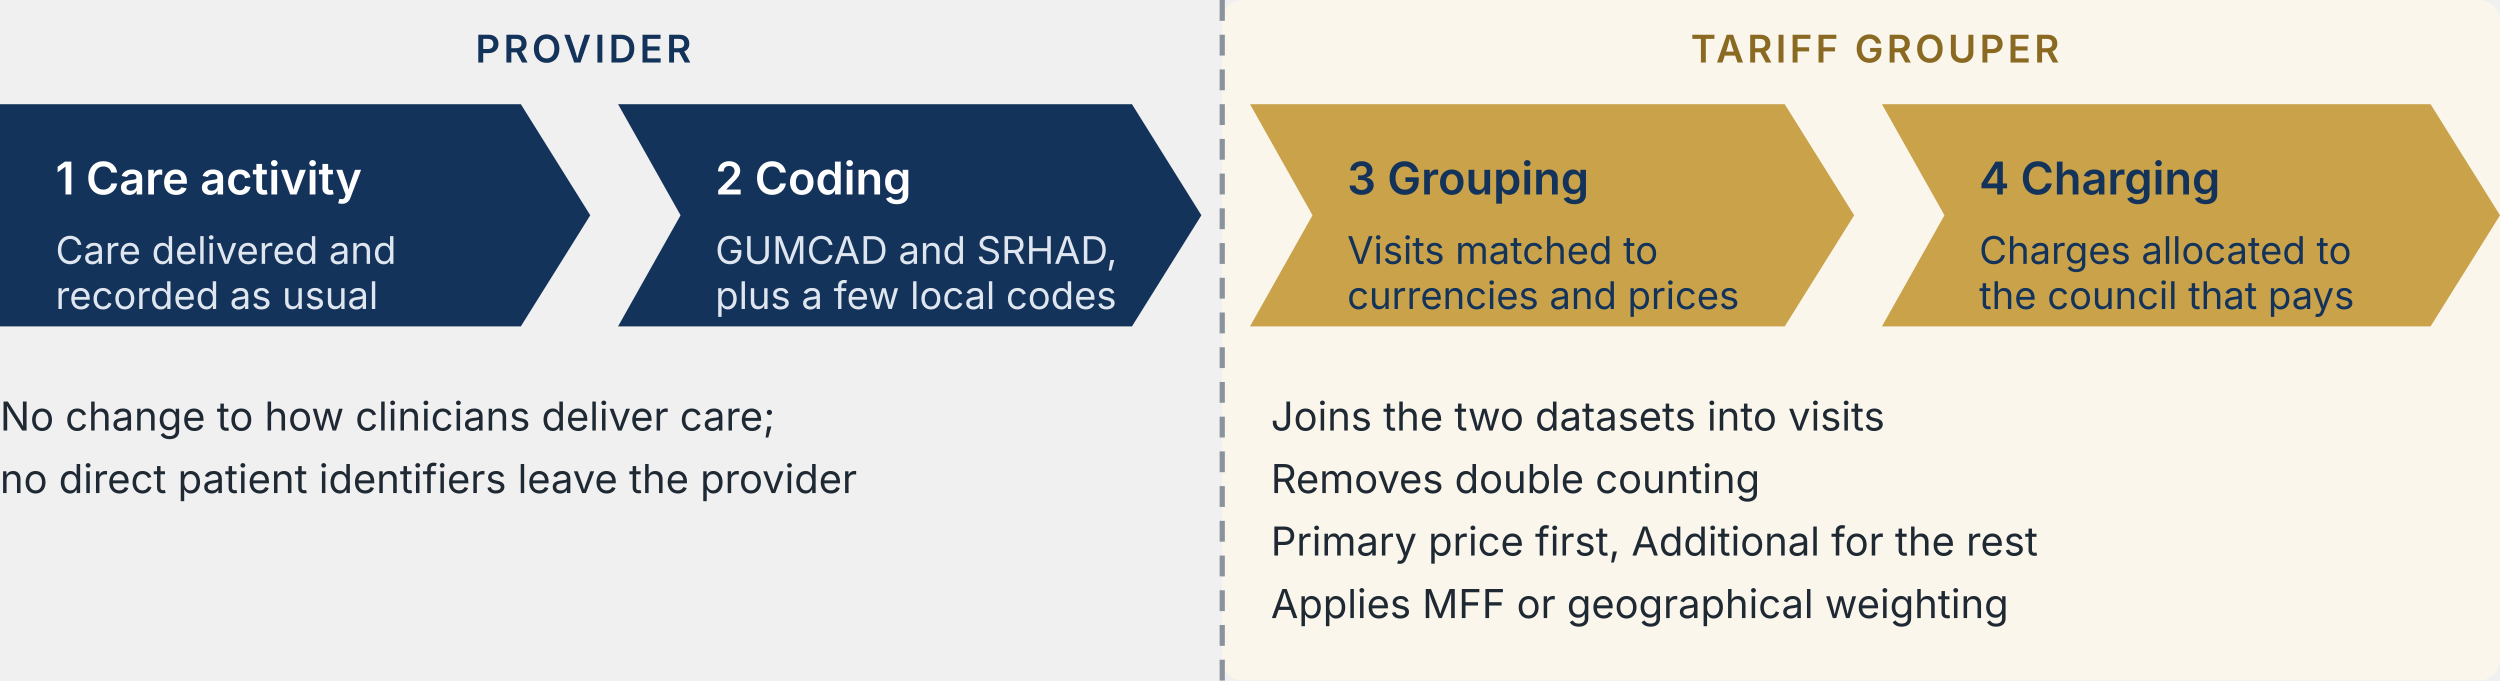
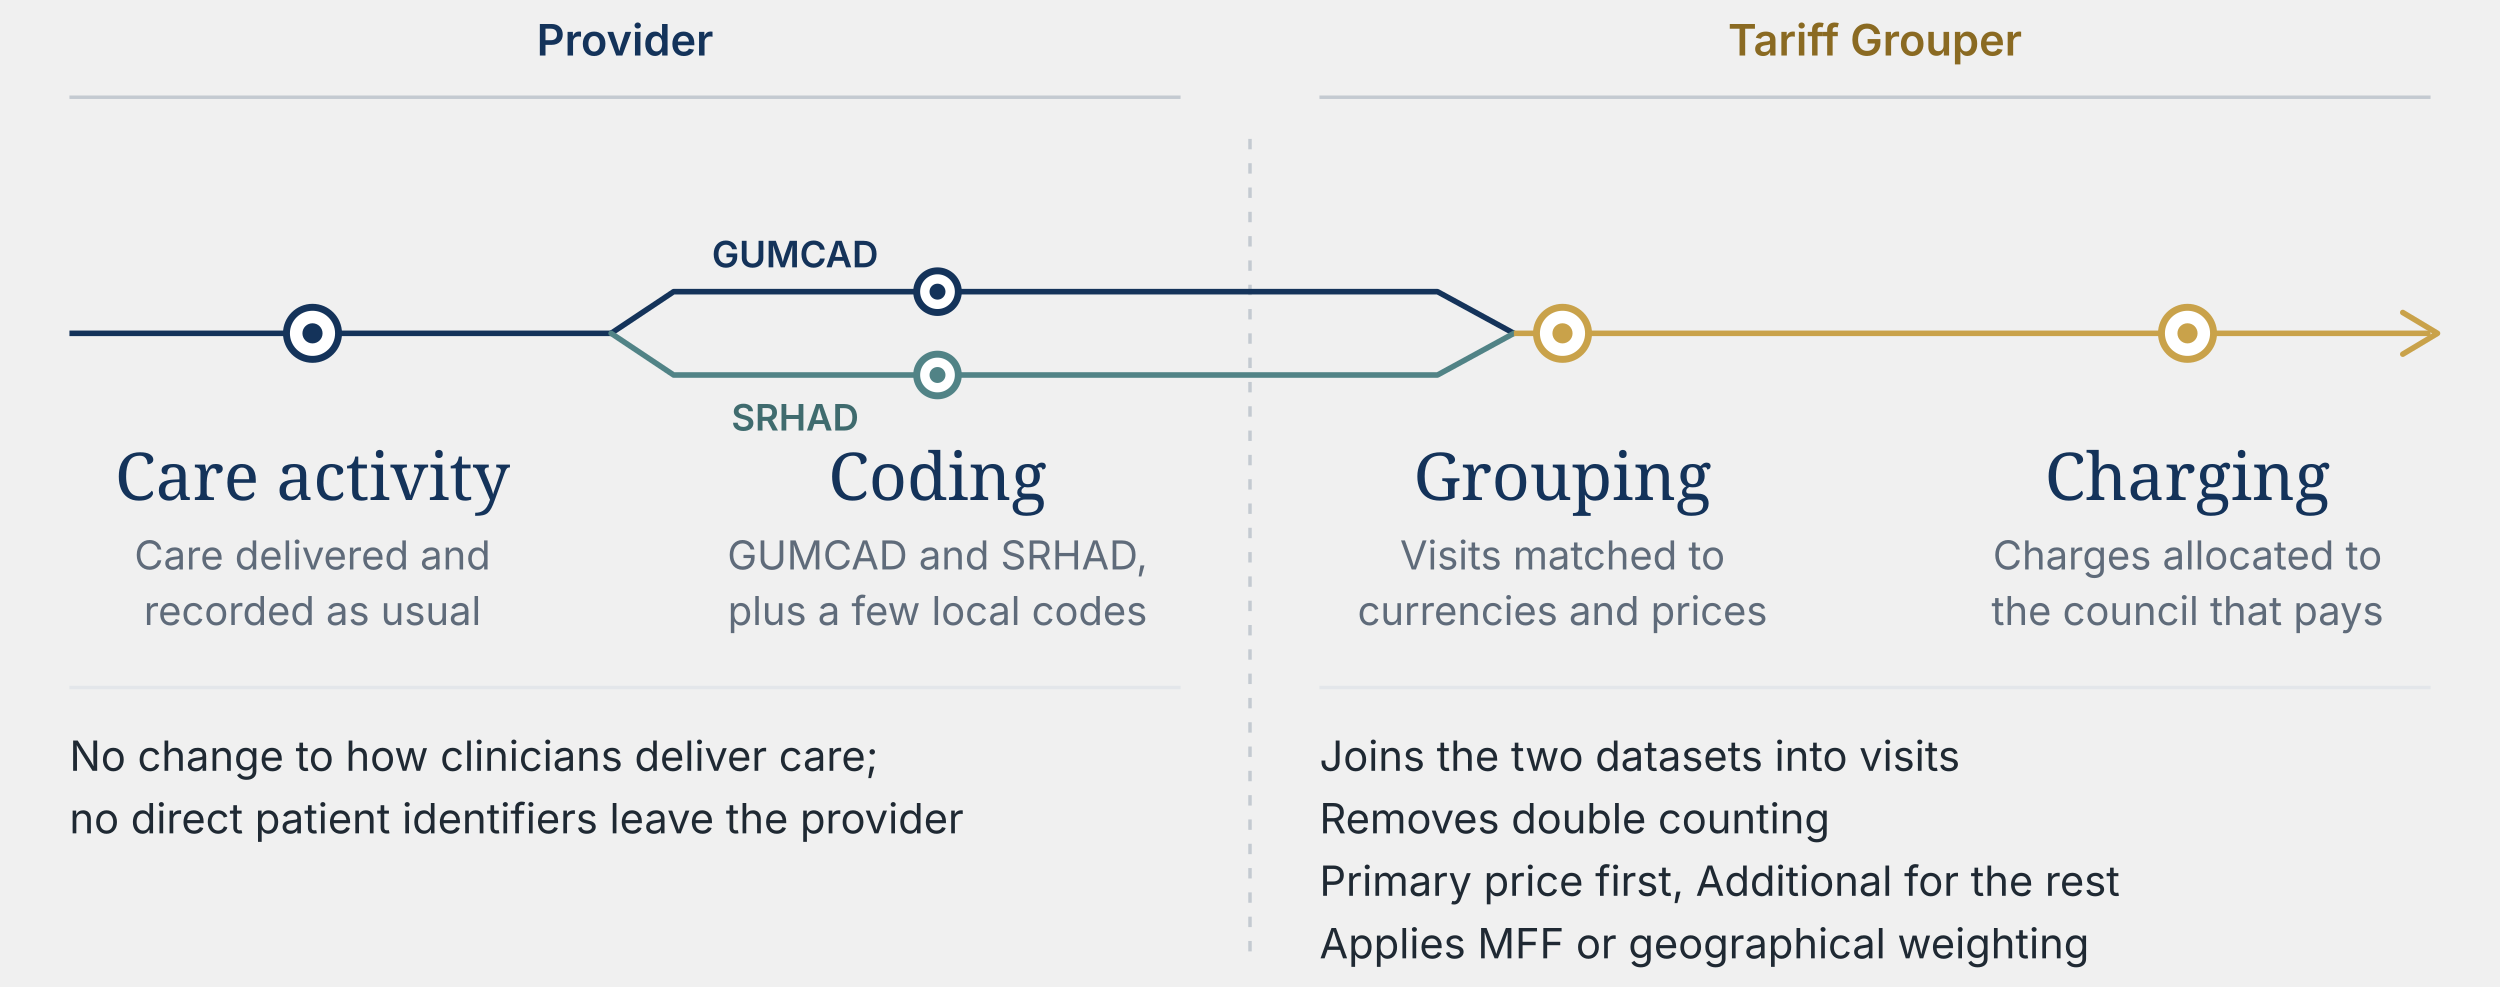
- <svg xmlns="http://www.w3.org/2000/svg" viewBox="0 0 720 196" font-family="Inter, -apple-system, Segoe UI, Roboto, sans-serif">
-   <rect x="352" y="0" width="368" height="196" rx="6" fill="#faf6ec" />
-   <line x1="352" y1="0" x2="352" y2="196" stroke="#8a929c" stroke-width="1.5" stroke-dasharray="6 4" />
-   <text x="168" y="18" font-size="11" fill="#14335a" text-anchor="middle" font-weight="600" letter-spacing="1">PROVIDER</text>
-   <text x="540" y="18" font-size="11" fill="#8a6a22" text-anchor="middle" font-weight="600" letter-spacing="1">TARIFF GROUPER</text>
-   <path d="M0,30 L150,30 L170,62 L150,94 L0,94 Z" fill="#14335a" />
-   <text x="16" y="56" font-size="13" fill="#fff" font-weight="600">1  Care activity</text>
-   <text x="16" y="76" font-size="11" fill="#dfe6ef">Care delivered and</text>
-   <text x="16" y="89" font-size="11" fill="#dfe6ef">recorded as usual</text>
-   <path d="M178,30 L326,30 L346,62 L326,94 L178,94 L196,62 Z" fill="#14335a" />
-   <text x="206" y="56" font-size="13" fill="#fff" font-weight="600">2  Coding</text>
-   <text x="206" y="76" font-size="11" fill="#dfe6ef">GUMCAD and SRHAD,</text>
-   <text x="206" y="89" font-size="11" fill="#dfe6ef">plus a few local codes</text>
-   <path d="M360,30 L514,30 L534,62 L514,94 L360,94 L378,62 Z" fill="#c9a24a" />
-   <text x="388" y="56" font-size="13" fill="#14335a" font-weight="600">3  Grouping</text>
-   <text x="388" y="76" font-size="11" fill="#14335a">Visits matched to</text>
-   <text x="388" y="89" font-size="11" fill="#14335a">currencies and prices</text>
-   <path d="M542,30 L700,30 L720,62 L700,94 L542,94 L560,62 Z" fill="#c9a24a" />
-   <text x="570" y="56" font-size="13" fill="#14335a" font-weight="600">4  Charging</text>
-   <text x="570" y="76" font-size="11" fill="#14335a">Charges allocated to</text>
-   <text x="570" y="89" font-size="11" fill="#14335a">the council that pays</text>
-   <text x="0" y="124" font-size="11.5" fill="#1f2933">No change to how clinicians deliver care;</text>
-   <text x="0" y="142" font-size="11.5" fill="#1f2933">no direct patient identifiers leave the provider</text>
-   <text x="366" y="124" font-size="11.5" fill="#1f2933">Joins the two datasets into visits</text>
-   <text x="366" y="142" font-size="11.5" fill="#1f2933">Removes double counting</text>
-   <text x="366" y="160" font-size="11.5" fill="#1f2933">Primary price first, Additional for the rest</text>
-   <text x="366" y="178" font-size="11.5" fill="#1f2933">Applies MFF or geographical weighting</text>
+ <svg xmlns="http://www.w3.org/2000/svg" class="cs-fig-wide" viewBox="0 0 720 284" role="img" aria-label="Four steps from care to charging. The provider delivers and records care as usual and codes it in two returns, GUMCAD and SRHAD, plus a few local codes. The Tariff Grouper joins the two datasets into visits, matches them to currencies and prices, and allocates each charge to the council that pays.">
+   <text x="180.0" y="16.0" font-family="Inter, -apple-system, 'Segoe UI', Roboto, sans-serif" font-size="12.5" text-anchor="middle" font-weight="600" style="fill:var(--g-navy,#14335a)">Provider</text>
+   <text x="540.0" y="16.0" font-family="Inter, -apple-system, 'Segoe UI', Roboto, sans-serif" font-size="12.5" text-anchor="middle" font-weight="600" style="fill:var(--g-gold-text,#8a6a22)">Tariff Grouper</text>
+   <line x1="20.0" y1="28.0" x2="340.0" y2="28.0" style="fill:none;stroke:var(--g-hair,#c4cad1);stroke-width:1" />
+   <line x1="380.0" y1="28.0" x2="700.0" y2="28.0" style="fill:none;stroke:var(--g-hair,#c4cad1);stroke-width:1" />
+   <line x1="360.0" y1="40.0" x2="360.0" y2="274.0" style="fill:none;stroke:var(--g-hair,#c4cad1);stroke-width:1;stroke-dasharray:3 4" />
+   <line x1="20.0" y1="96.0" x2="176.0" y2="96.0" style="fill:none;stroke:var(--g-navy,#14335a);stroke-width:1.6" />
+   <path d="M176 96 L194 84 L414 84 L436 96" style="fill:none;stroke:var(--g-navy,#14335a);stroke-width:1.6;stroke-linecap:round;stroke-linejoin:round" />
+   <path d="M176 96 L194 108 L414 108 L436 96" style="fill:none;stroke:var(--g-teal,#518386);stroke-width:1.6;stroke-linecap:round;stroke-linejoin:round" />
+   <line x1="436.0" y1="96.0" x2="700.0" y2="96.0" style="fill:none;stroke:var(--g-gold,#c9a24a);stroke-width:1.6" />
+   <path d="M692 90 L702 96 L692 102" style="fill:none;stroke:var(--g-gold,#c9a24a);stroke-width:1.6;stroke-linecap:round;stroke-linejoin:round" />
+   <text x="229.0" y="77.0" font-family="Inter, -apple-system, 'Segoe UI', Roboto, sans-serif" font-size="10.5" text-anchor="middle" font-weight="600" style="fill:var(--g-navy,#14335a)">GUMCAD</text>
+   <text x="229.0" y="124.0" font-family="Inter, -apple-system, 'Segoe UI', Roboto, sans-serif" font-size="10.5" text-anchor="middle" font-weight="600" style="fill:var(--g-teal-text,#3f6b6e)">SRHAD</text>
+   <circle cx="90.0" cy="96.0" r="7.5" style="fill:var(--pa-surface,#ffffff);stroke:var(--g-navy,#14335a);stroke-width:2" />
+   <circle cx="90.0" cy="96.0" r="2.9" style="fill:var(--g-navy,#14335a)" />
+   <circle cx="270.0" cy="84.0" r="6" style="fill:var(--pa-surface,#ffffff);stroke:var(--g-navy,#14335a);stroke-width:2" />
+   <circle cx="270.0" cy="84.0" r="2.3" style="fill:var(--g-navy,#14335a)" />
+   <circle cx="270.0" cy="108.0" r="6" style="fill:var(--pa-surface,#ffffff);stroke:var(--g-teal,#518386);stroke-width:2" />
+   <circle cx="270.0" cy="108.0" r="2.3" style="fill:var(--g-teal,#518386)" />
+   <circle cx="450.0" cy="96.0" r="7.5" style="fill:var(--pa-surface,#ffffff);stroke:var(--g-gold,#c9a24a);stroke-width:2" />
+   <circle cx="450.0" cy="96.0" r="2.9" style="fill:var(--g-gold,#c9a24a)" />
+   <circle cx="630.0" cy="96.0" r="7.5" style="fill:var(--pa-surface,#ffffff);stroke:var(--g-gold,#c9a24a);stroke-width:2" />
+   <circle cx="630.0" cy="96.0" r="2.9" style="fill:var(--g-gold,#c9a24a)" />
+   <text x="90.0" y="144.0" font-family="'Playfair Display', Georgia, serif" font-size="19" text-anchor="middle" style="fill:var(--g-navy,#14335a)">Care activity</text>
+   <text x="90.0" y="164.0" font-family="Inter, -apple-system, 'Segoe UI', Roboto, sans-serif" font-size="11.5" text-anchor="middle" style="fill:var(--g-muted,#5f6b7a)">Care delivered and</text>
+   <text x="90.0" y="180.0" font-family="Inter, -apple-system, 'Segoe UI', Roboto, sans-serif" font-size="11.5" text-anchor="middle" style="fill:var(--g-muted,#5f6b7a)">recorded as usual</text>
+   <text x="270.0" y="144.0" font-family="'Playfair Display', Georgia, serif" font-size="19" text-anchor="middle" style="fill:var(--g-navy,#14335a)">Coding</text>
+   <text x="270.0" y="164.0" font-family="Inter, -apple-system, 'Segoe UI', Roboto, sans-serif" font-size="11.5" text-anchor="middle" style="fill:var(--g-muted,#5f6b7a)">GUMCAD and SRHAD,</text>
+   <text x="270.0" y="180.0" font-family="Inter, -apple-system, 'Segoe UI', Roboto, sans-serif" font-size="11.5" text-anchor="middle" style="fill:var(--g-muted,#5f6b7a)">plus a few local codes</text>
+   <text x="450.0" y="144.0" font-family="'Playfair Display', Georgia, serif" font-size="19" text-anchor="middle" style="fill:var(--g-navy,#14335a)">Grouping</text>
+   <text x="450.0" y="164.0" font-family="Inter, -apple-system, 'Segoe UI', Roboto, sans-serif" font-size="11.5" text-anchor="middle" style="fill:var(--g-muted,#5f6b7a)">Visits matched to</text>
+   <text x="450.0" y="180.0" font-family="Inter, -apple-system, 'Segoe UI', Roboto, sans-serif" font-size="11.5" text-anchor="middle" style="fill:var(--g-muted,#5f6b7a)">currencies and prices</text>
+   <text x="630.0" y="144.0" font-family="'Playfair Display', Georgia, serif" font-size="19" text-anchor="middle" style="fill:var(--g-navy,#14335a)">Charging</text>
+   <text x="630.0" y="164.0" font-family="Inter, -apple-system, 'Segoe UI', Roboto, sans-serif" font-size="11.5" text-anchor="middle" style="fill:var(--g-muted,#5f6b7a)">Charges allocated to</text>
+   <text x="630.0" y="180.0" font-family="Inter, -apple-system, 'Segoe UI', Roboto, sans-serif" font-size="11.5" text-anchor="middle" style="fill:var(--g-muted,#5f6b7a)">the council that pays</text>
+   <line x1="20.0" y1="198.0" x2="340.0" y2="198.0" style="fill:none;stroke:var(--g-hair-soft,#e3e6ea);stroke-width:1" />
+   <line x1="380.0" y1="198.0" x2="700.0" y2="198.0" style="fill:none;stroke:var(--g-hair-soft,#e3e6ea);stroke-width:1" />
+   <text x="20.0" y="222.0" font-family="Inter, -apple-system, 'Segoe UI', Roboto, sans-serif" font-size="12" text-anchor="start" style="fill:var(--g-ink,#1f2933)">No change to how clinicians deliver care;</text>
+   <text x="20.0" y="240.0" font-family="Inter, -apple-system, 'Segoe UI', Roboto, sans-serif" font-size="12" text-anchor="start" style="fill:var(--g-ink,#1f2933)">no direct patient identifiers leave the provider</text>
+   <text x="380.0" y="222.0" font-family="Inter, -apple-system, 'Segoe UI', Roboto, sans-serif" font-size="12" text-anchor="start" style="fill:var(--g-ink,#1f2933)">Joins the two datasets into visits</text>
+   <text x="380.0" y="240.0" font-family="Inter, -apple-system, 'Segoe UI', Roboto, sans-serif" font-size="12" text-anchor="start" style="fill:var(--g-ink,#1f2933)">Removes double counting</text>
+   <text x="380.0" y="258.0" font-family="Inter, -apple-system, 'Segoe UI', Roboto, sans-serif" font-size="12" text-anchor="start" style="fill:var(--g-ink,#1f2933)">Primary price first, Additional for the rest</text>
+   <text x="380.0" y="276.0" font-family="Inter, -apple-system, 'Segoe UI', Roboto, sans-serif" font-size="12" text-anchor="start" style="fill:var(--g-ink,#1f2933)">Applies MFF or geographical weighting</text>
</svg>
